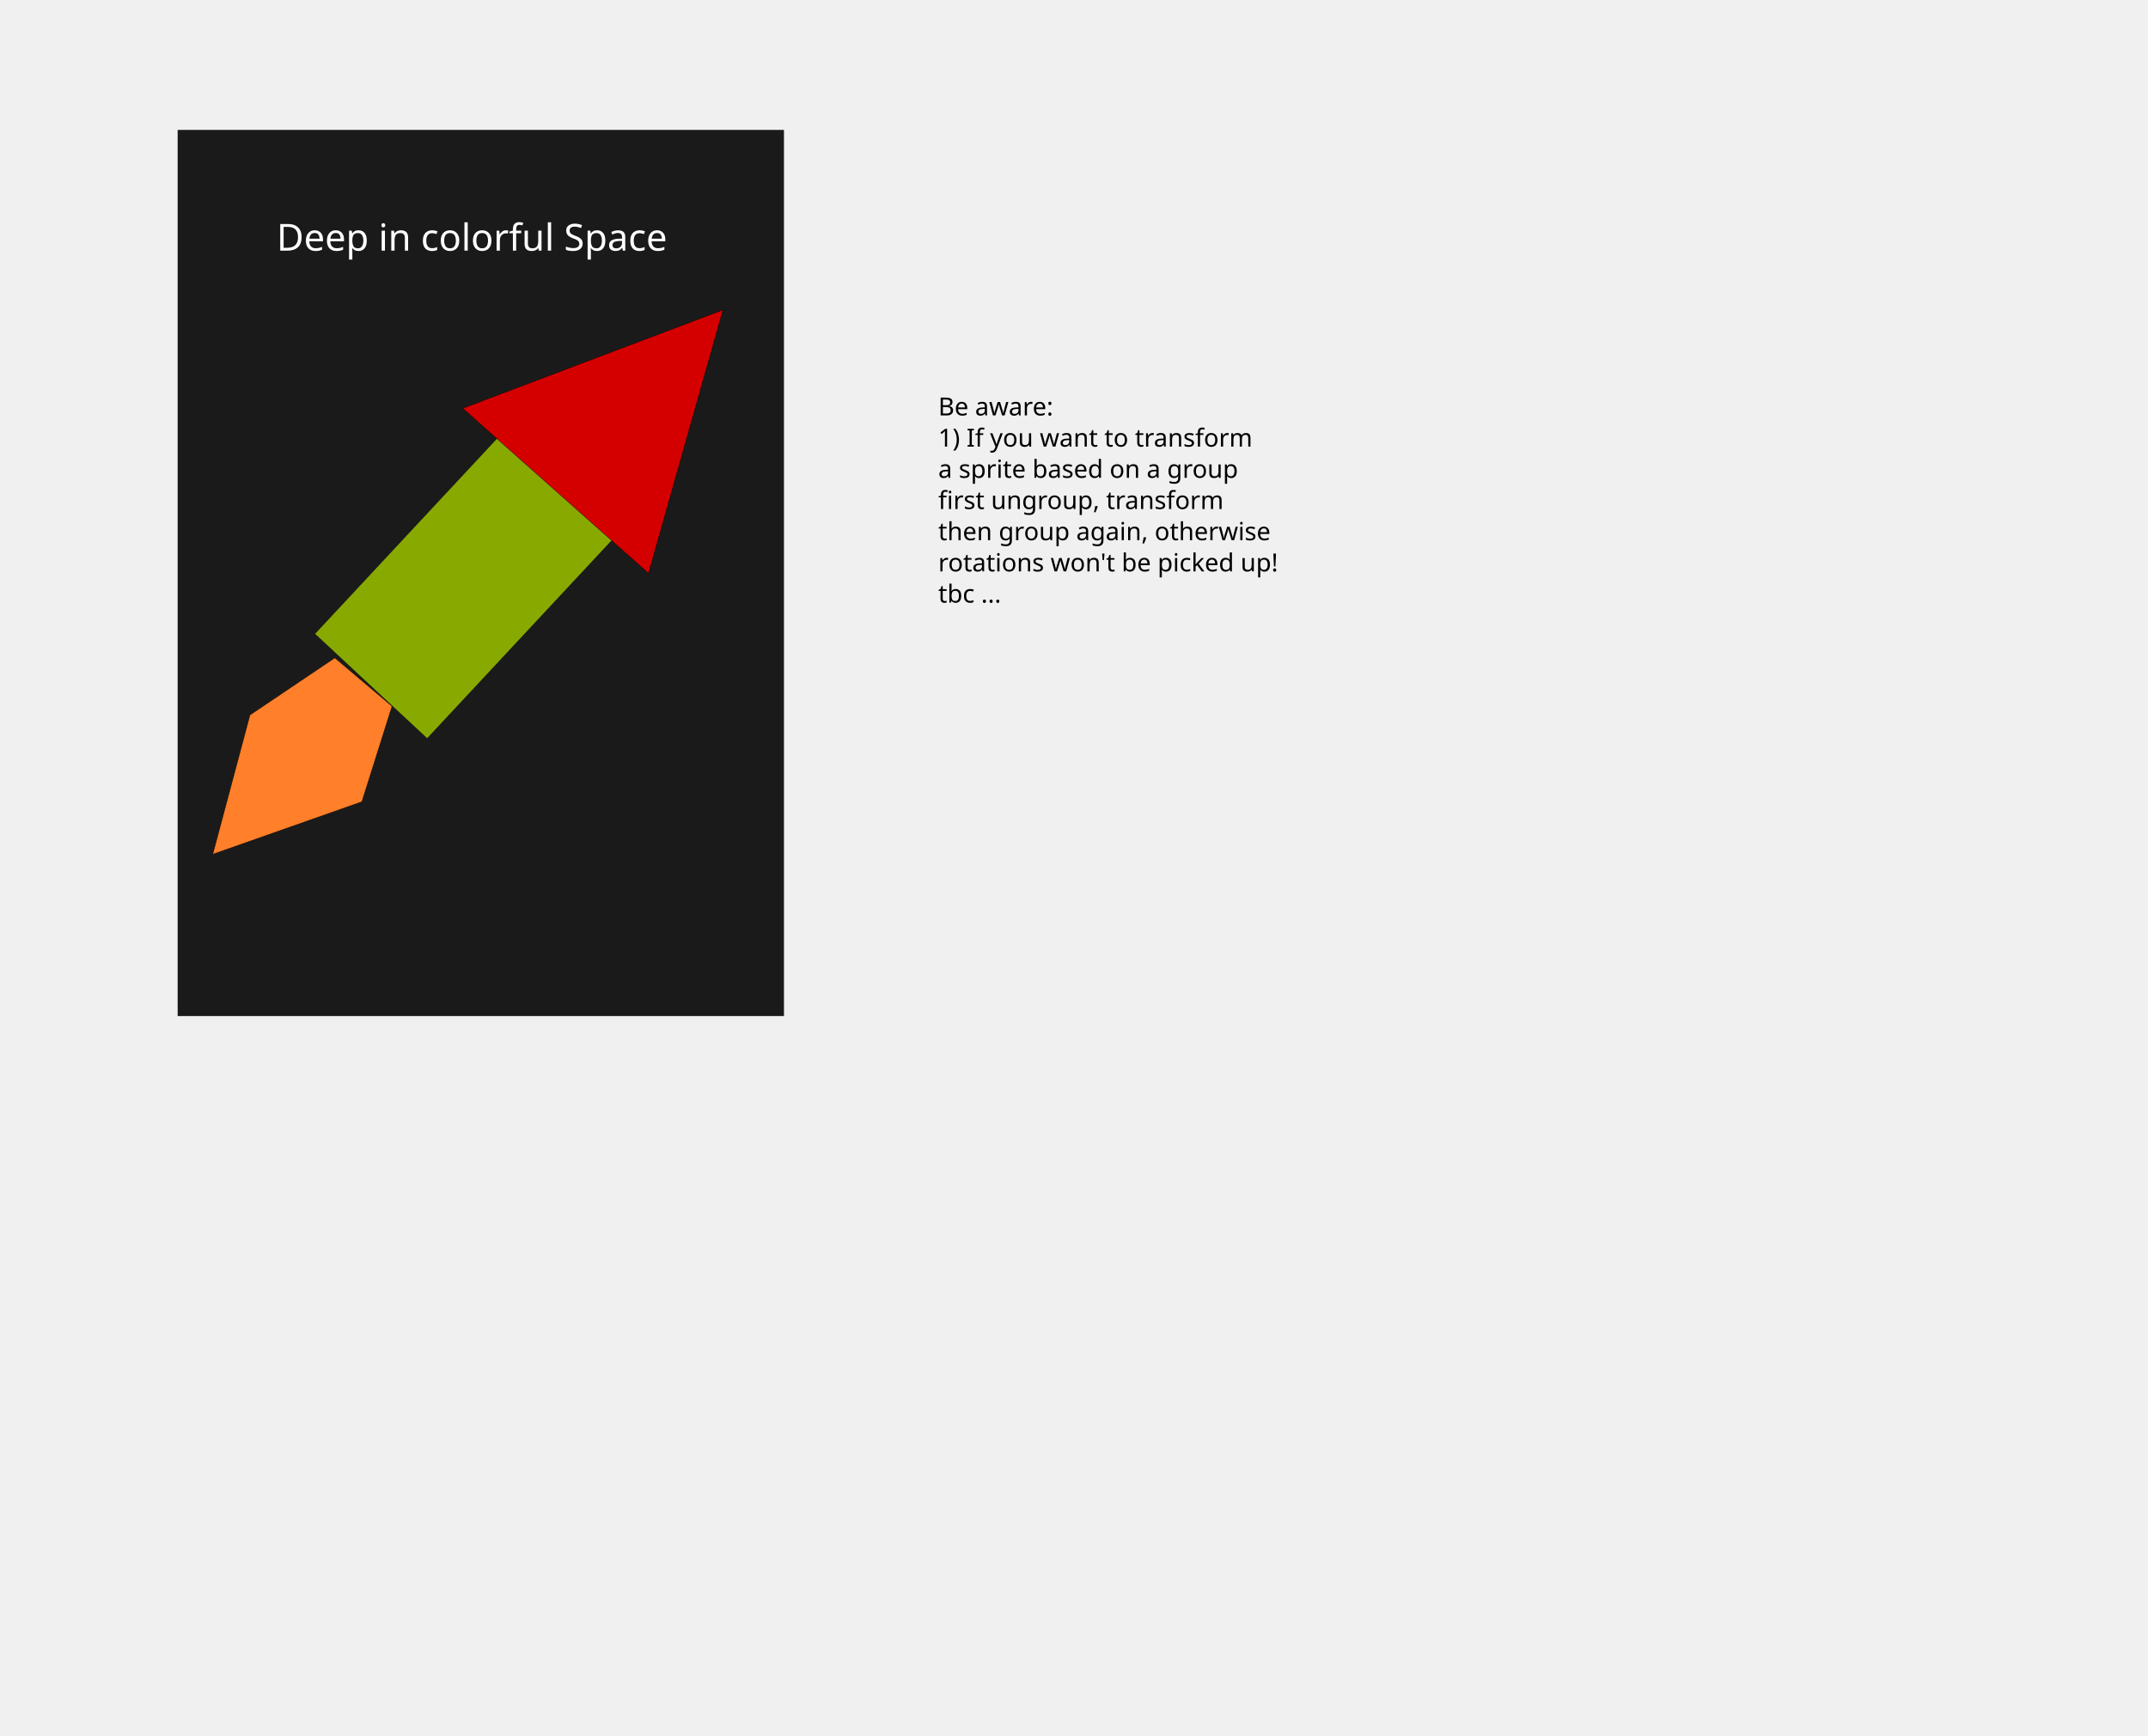
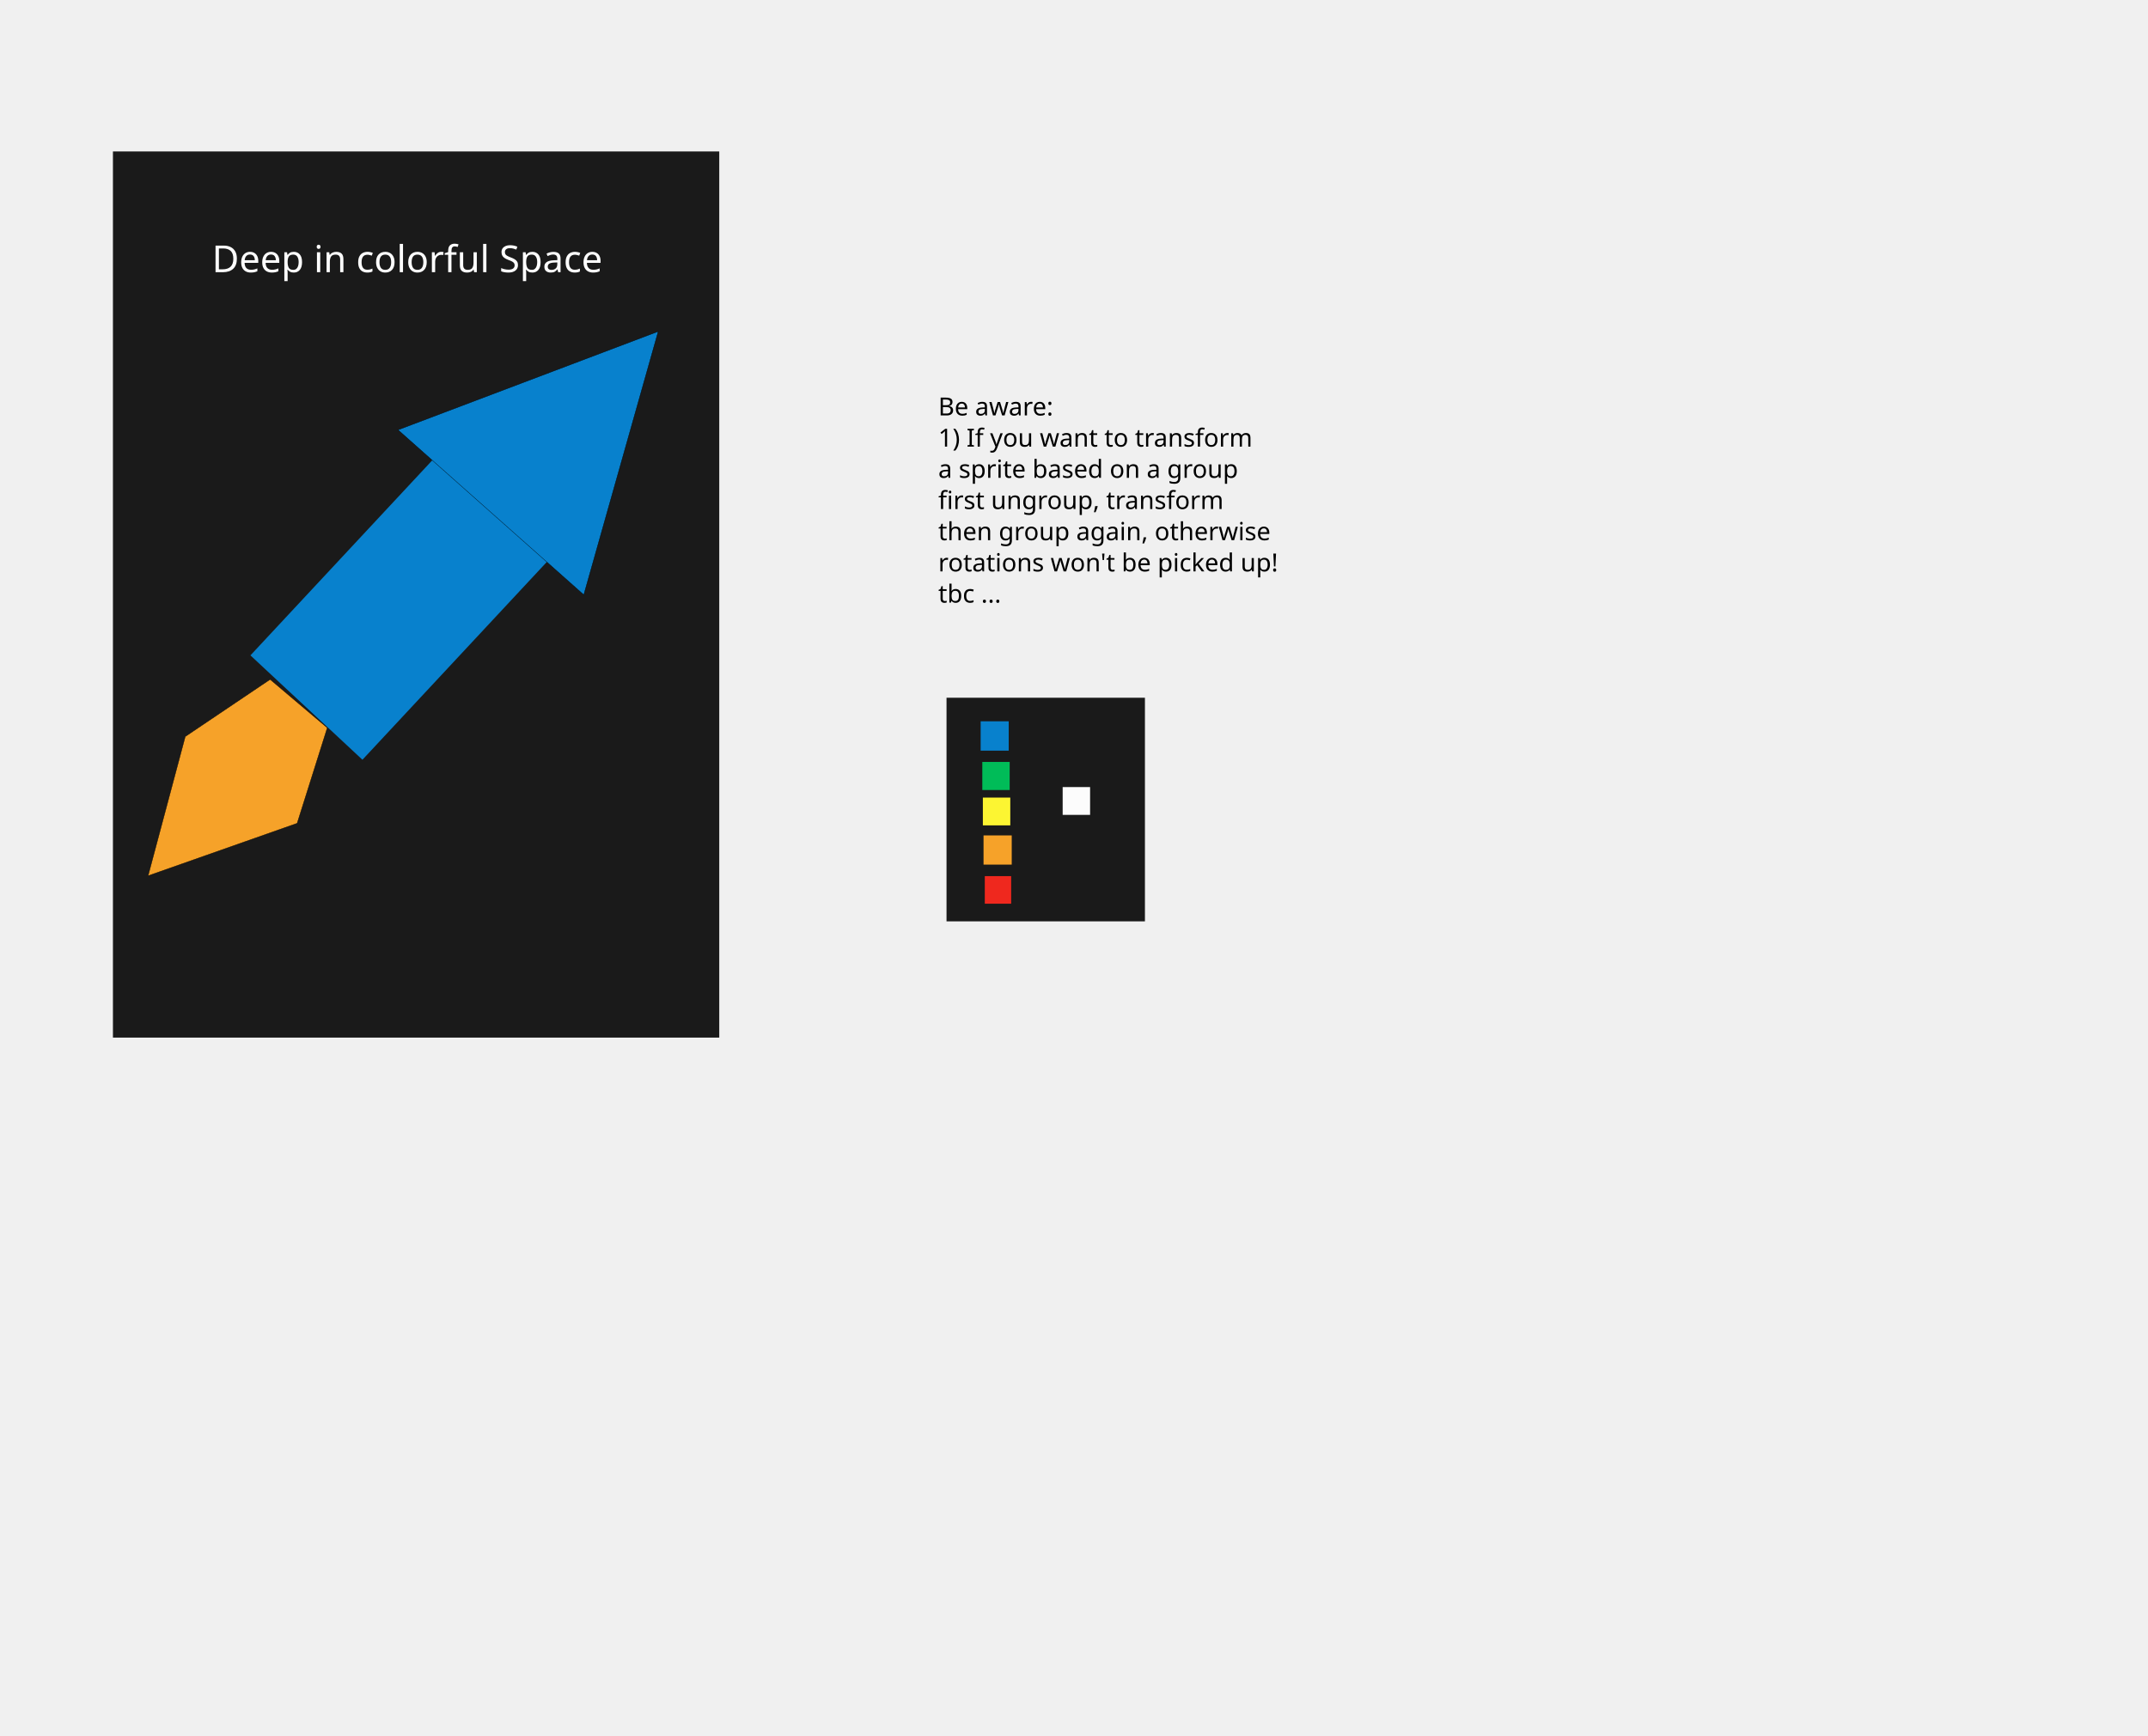
- <svg xmlns="http://www.w3.org/2000/svg" width="1749.89mm" height="1414.437mm" viewBox="0 0 1749.89 1414.437" version="1.1" id="svg8">
+ <svg xmlns="http://www.w3.org/2000/svg" width="1749.89mm" height="1414.437mm" viewBox="0 0 1749.89 1414.437" version="1.1" id="svg8" xml:space="preserve">
  <defs id="defs2" />
  <g transform="translate(829.3217,201.8723)" id="layer1">
    <text id="text1097" y="136.649" x="-64.977" style="font-style:normal;font-weight:normal;font-size:20.335px;line-height:1.25;font-family:sans-serif;fill:#000000;fill-opacity:1;stroke:none;stroke-width:0.508" xml:space="preserve">
      <tspan style="stroke-width:0.508" y="136.649" x="-64.977" id="tspan1095">Be aware:</tspan>
      <tspan id="tspan1099" style="stroke-width:0.508" y="162.068" x="-64.977">1) If you want to transform</tspan>
      <tspan id="tspan1101" style="stroke-width:0.508" y="187.486" x="-64.977">a sprite based on a group</tspan>
      <tspan id="tspan1103" style="stroke-width:0.508" y="212.905" x="-64.977">first ungroup, transform </tspan>
      <tspan id="tspan1105" style="stroke-width:0.508" y="238.323" x="-64.977">then group again, otherwise</tspan>
      <tspan id="tspan1107" style="stroke-width:0.508" y="263.742" x="-64.977">rotations won't be picked up!</tspan>
      <tspan style="stroke-width:0.508" y="289.161" x="-64.977" id="tspan1516">tbc ...</tspan>
    </text>
    <g id="g3051" />
    <g id="g2236-5" transform="matrix(0.06388788,-0.227917,0.2377014,0.06125809,1467.553,601.5089)" style="clip-rule:evenodd;fill-rule:evenodd;stroke:#92887a;stroke-linecap:round;stroke-linejoin:round;stroke-miterlimit:1.5;stroke-opacity:0.953" />
    <g transform="matrix(0.8381807,0,0,0.8381807,-2193.047,-291.7188)" id="g5034" />
-     <g id="title_image" transform="translate(94.70455,56.18584)" style="fill:#1a1a1a">
+     <g id="title_image" transform="translate(41.98658,73.74282)" style="fill:#1a1a1a">
      <g id="g2984">
        <g id="g2190">
          <rect y="-152.196" x="-779.3" height="722.086" width="493.94" id="rect5449" style="font-variation-settings:normal;fill:#1a1a1a;fill-opacity:1;stroke:none;stroke-width:3.274;stroke-linecap:round;stroke-linejoin:round;stroke-miterlimit:4;stroke-dasharray:none;stroke-dashoffset:0;stroke-opacity:1;stop-color:#000000" />
        </g>
        <text xml:space="preserve" style="font-style:normal;font-weight:normal;font-size:30.361px;line-height:1.25;font-family:sans-serif;fill:#ffffff;fill-opacity:1;stroke:none;stroke-width:0.265" x="-698.652" y="-53.819" id="text1951">
          <tspan id="tspan1949" style="fill:#ffffff;fill-opacity:1;stroke-width:0.265" x="-698.652" y="-53.819">Deep in colorful Space</tspan>
        </text>
-         <rect style="fill:#88aa00;fill-opacity:1;stroke-width:1.074;stop-color:#000000" id="rect2109" width="124.744" height="270.765" x="-311.982" y="373.234" transform="rotate(42.98245)" />
-         <path style="fill:#ff7f2a;stroke:#000000;stroke-width:0.265px;stroke-linecap:butt;stroke-linejoin:miter;stroke-opacity:1" d="M -651.247,278.032 -604.687,317.449 -629.229,395.248 -750.657,438.012 -720.385,324.589 Z" id="path2163" />
-         <path style="fill:#d40000;stroke:#000000;stroke-width:0.265px;stroke-linecap:butt;stroke-linejoin:miter;stroke-opacity:1" d="M -547.043,74.682 -395.717,209.085 -335.086,-5.525 Z" id="path2165" />
+         <rect style="fill:#0881cd;fill-opacity:1;stroke-width:1.074;stop-color:#000000" id="rect2109" width="124.744" height="270.765" x="-311.982" y="373.234" transform="rotate(42.98245)" />
+         <path style="fill:#f6a229;fill-opacity:1;stroke:#000000;stroke-width:0.265px;stroke-linecap:butt;stroke-linejoin:miter;stroke-opacity:1" d="M -651.247,278.032 -604.687,317.449 -629.229,395.248 -750.657,438.012 -720.385,324.589 Z" id="path2163" />
+         <path style="fill:#0881cd;fill-opacity:1;stroke:#000000;stroke-width:0.265px;stroke-linecap:butt;stroke-linejoin:miter;stroke-opacity:1" d="M -547.043,74.682 -395.717,209.085 -335.086,-5.525 Z" id="path2165" />
      </g>
    </g>
+     <rect style="fill:#1a1a1a;fill-opacity:1;stroke-width:1.074;stop-color:#000000" id="rect8635" width="161.636" height="182.217" x="-58.23" y="366.69" />
+     <rect style="fill:#0881cd;fill-opacity:1;stroke-width:1.074;stop-color:#000000" id="rect8418" width="22.861" height="23.915" x="-30.423" y="385.895" />
+     <rect style="fill:#00bc58;fill-opacity:1;stroke-width:1.074;stop-color:#000000" id="rect8420" width="22.298" height="22.883" x="-29.079" y="419.005" />
+     <rect style="fill:#fcf532;fill-opacity:1;stroke-width:1.074;stop-color:#000000" id="rect8422" width="22.34" height="22.648" x="-28.62" y="448.051" />
+     <rect style="fill:#fcfcfc;fill-opacity:1;stroke-width:1.074;stop-color:#000000" id="rect8422-7" width="22.34" height="22.648" x="36.387" y="439.491" />
+     <rect style="fill:#f6a229;fill-opacity:1;stroke-width:1.074;stop-color:#000000" id="rect8424" width="22.97" height="23.795" x="-28.074" y="478.878" />
+     <rect style="fill:#ef281e;fill-opacity:1;stroke-width:1.074;stop-color:#000000" id="rect8426" width="21.475" height="22.476" x="-27.044" y="512.052" />
  </g>
</svg>
